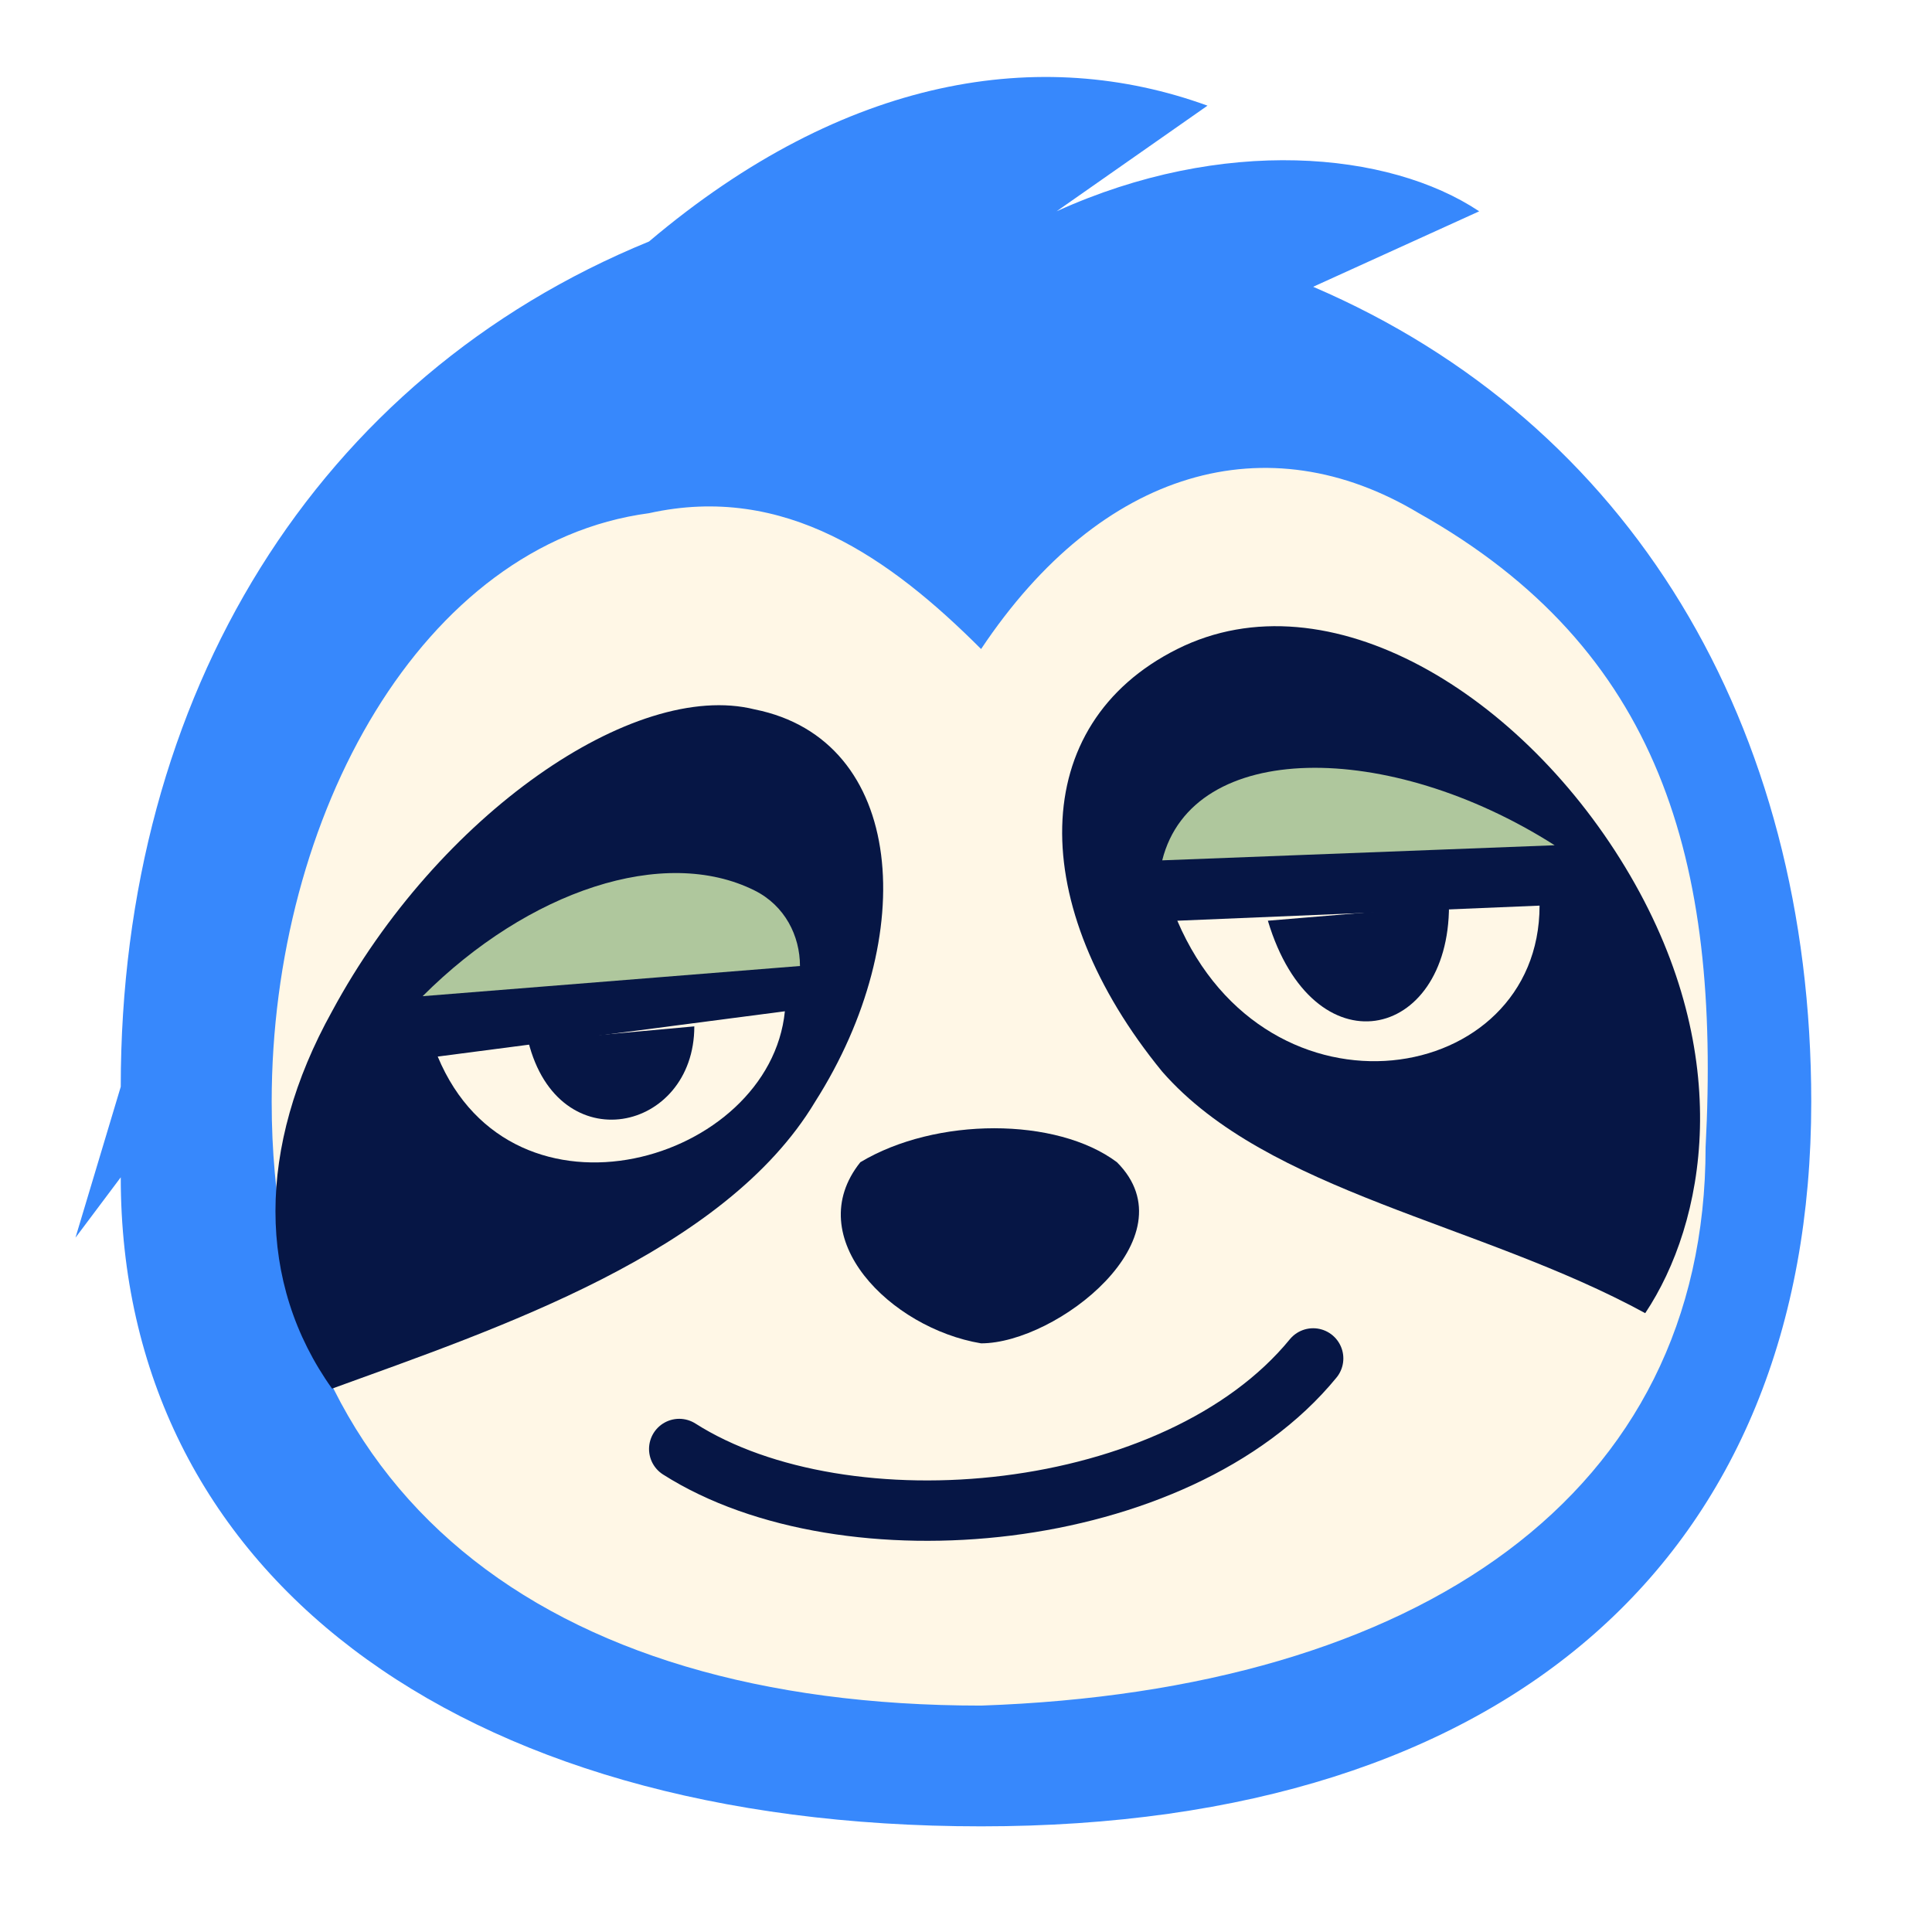
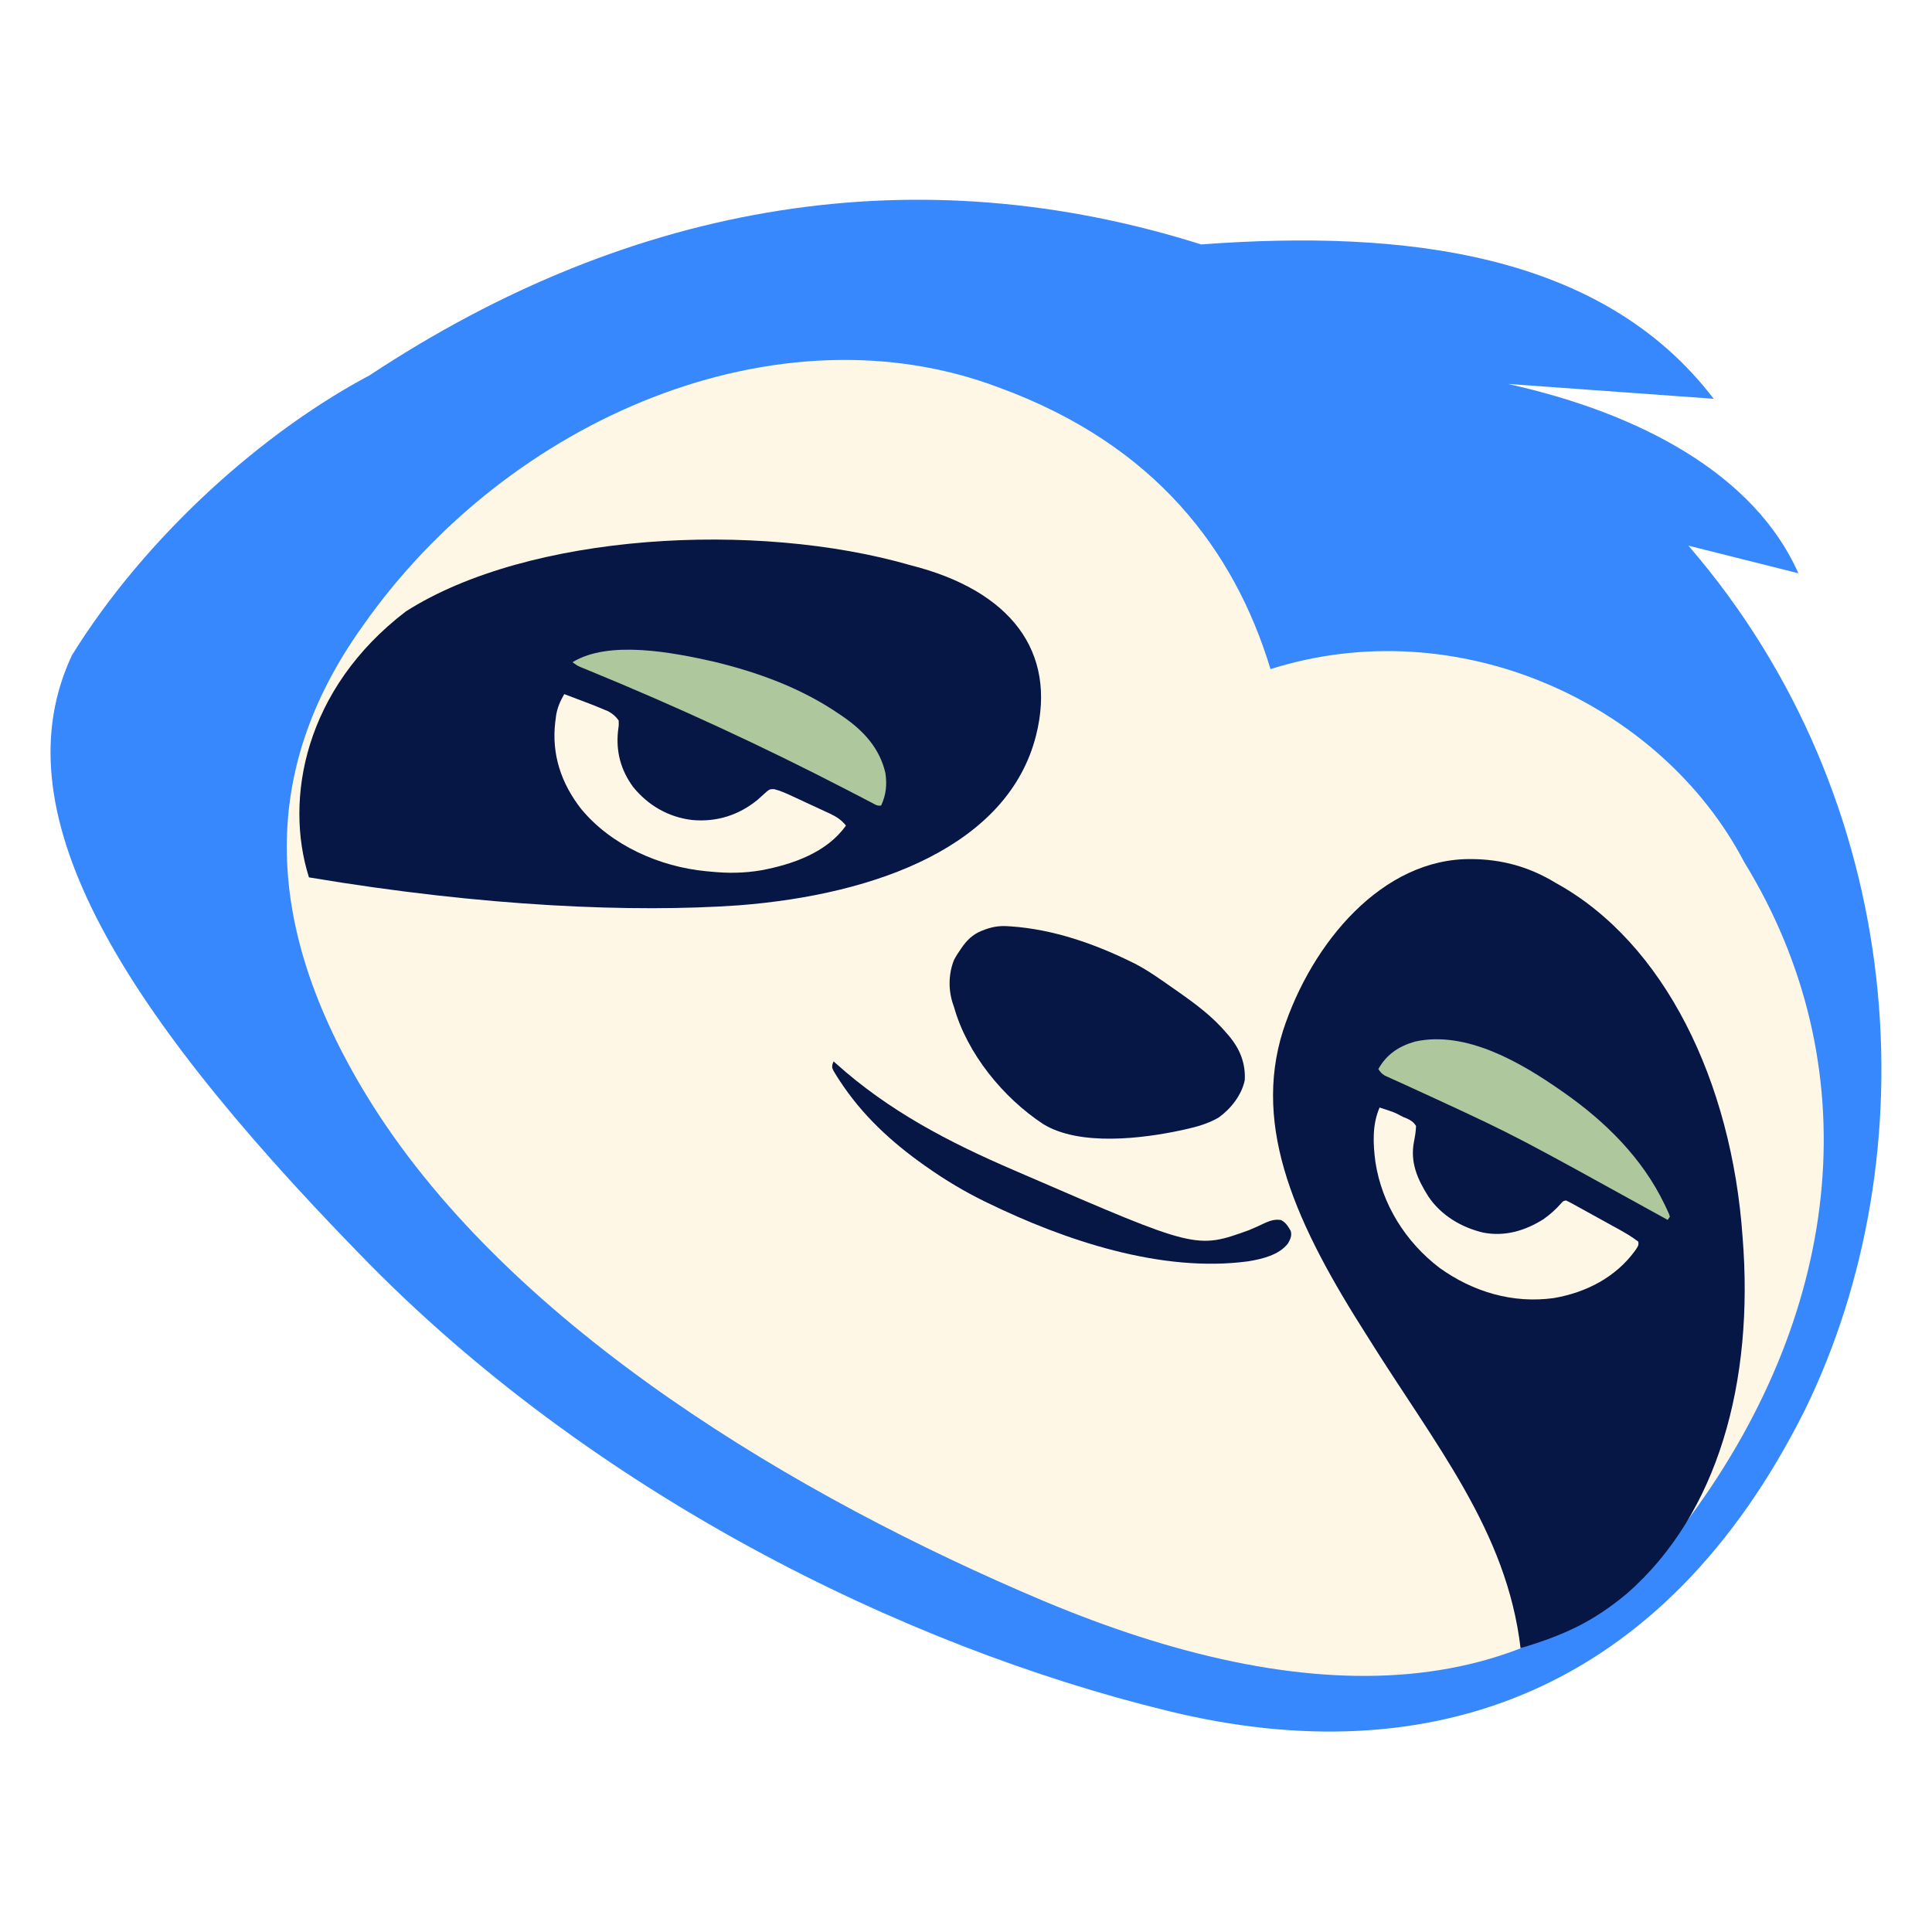
- <svg xmlns="http://www.w3.org/2000/svg" width="128" height="128" viewBox="0 0 128 128" fill="none">
-   <path fill="#3788FC" d="M8 72C8 46 21 25 43 16C56 5 69 3 80 7L70 14C81 9 92 10 98 14L87 19C108 28 120 48 120 73C120 103 100 121 65 121C30 121 8 104 8 78L5 82Z" />
-   <path fill="#FFF7E6" d="M18 73C18 54 28 36 43 34C52 32 59 37 65 43C73 31 84 28 94 34C110 43 114 57 113 76C113 99 94 112 65 113C36 113 18 99 18 73Z" />
-   <path fill="#061645" d="M22 67C29 54 42 45 50 47C60 49 61 62 54 73C48 83 33 88 22 92C17 85 17 76 22 67Z" />
-   <path fill="#061645" d="M78 43C88 38 101 46 108 58C115 70 113 81 109 87C98 81 84 79 77 71C68 60 68 48 78 43Z" />
-   <path fill="#AFC79D" d="M28 66C35 59 44 56 50 59C52 60 53 62 53 64Z" />
-   <path fill="#FFF7E6" d="M29 70L52 67C51 77 34 82 29 70Z" />
-   <path fill="#061645" d="M35 69L46 68C46 75 37 77 35 69Z" />
-   <path fill="#AFC79D" d="M77 57C79 49 92 49 103 56Z" />
-   <path fill="#FFF7E6" d="M78 61L102 60C102 72 84 75 78 61Z" />
-   <path fill="#061645" d="M84 61L96 60C96 69 87 71 84 61Z" />
-   <path fill="#061645" d="M57 77C62 74 70 74 74 77C79 82 70 89 65 89C59 88 53 82 57 77Z" />
-   <path stroke="#061645" stroke-width="4" stroke-linecap="round" d="M45 96C56 103 78 101 87 90" />
+ <svg xmlns="http://www.w3.org/2000/svg" width="512" height="512" viewBox="-18.152 28.848 1003.305 1003.305" fill="none">
+   <g transform="translate(-71 25) rotate(35 627 505)">
+     <path fill="#3788FC" d="M95 681C91 610 109 529 140 470L169 451L138 474C199 319 307 216 453 170C535 103 626 54 717 83L625 138C690 111 757 103 805 132L750 153C920 196 1034 340 1057 486C1081 648 1007 753 875 804C744 855 565 883 395 850C216 816 110 768 95 681Z" />
+     <path fill="#FFF7E6" d="M210 582C210 450 291 321 410 291C493 269 558 290 609 330C671 249 785 228 868 271C981 320 1043 430 1040 565C1036 694 933 763 790 794C655 823 484 836 357 783C257 741 209 675 210 582Z" />
+     <path fill="#061645" d="M224 563C253 493 346 420 425 393C475 374 513 386 529 428C550 483 509 543 453 589C411 623 346 665 262 705C228 679 204 626 224 563Z" />
+     <path fill="#061645" d="M794 336C858 329 928 368 979 431C1027 489 1051 556 1036 617C1030 639 1022 653 1007 672C966 626 910 611 849 585C786 559 738 531 722 480C708 434 713 377 751 351C764 342 778 337 794 336Z" />
+     <path d="M0 0 C0.781 -0.001 1.562 -0.002 2.366 -0.003 C13.832 0.007 24.919 0.26 36.062 3.25 C36.335 3.32 36.335 3.32 37.712 3.672 C46.108 5.918 52.942 10.294 57.562 17.812 C60.7 25.026 60.139 34.206 57.562 41.5 C54.917 47.13 51.227 51.7 47.062 56.25 C46.607 56.749 46.152 57.248 45.683 57.762 C31.505 73.072 7.001 95.197 -15.125 96.488 C-39.987 97.226 -68.514 89.174 -87.938 73.25 C-88.469 72.863 -89 72.477 -89.547 72.078 C-95.65 67.485 -100.194 60.709 -101.938 53.25 C-102.24 50.95 -102.319 48.693 -102.312 46.375 C-102.311 45.761 -102.309 45.148 -102.308 44.516 C-102.169 39.362 -100.992 35.464 -97.938 31.25 C-97.652 30.852 -97.367 30.455 -97.073 30.045 C-94.805 27.026 -92.357 24.847 -89.125 22.875 C-88.649 22.582 -88.173 22.288 -87.683 21.986 C-68.914 10.725 -47.447 4.615 -25.938 1.25 C-25.285 1.147 -24.633 1.044 -23.961 0.938 C-16.028 -0.126 -7.989 0.007 0 0 Z " fill="#061645" transform="translate(662.9375,494.75)" />
+     <path d="M0 0 C-0.093 17.251 -11.157 32.425 -22.688 44.25 C-29.168 50.648 -36.064 55.582 -44 60 C-44.616 60.353 -45.231 60.706 -45.866 61.069 C-66.939 73.014 -93.804 78.365 -117.52 71.836 C-133.63 66.927 -146.543 57.45 -154.567 42.435 C-154.834 41.92 -155.1 41.405 -155.375 40.875 C-155.626 40.396 -155.877 39.918 -156.136 39.425 C-157.957 35.698 -158.607 32.114 -159 28 C-143.995 24.158 -143.995 24.158 -137.312 22.688 C-136.587 22.526 -135.861 22.365 -135.113 22.199 C-132.432 21.946 -130.556 22.12 -128 23 C-126.48 25.004 -126.48 25.004 -125.188 27.562 C-119.921 37.121 -112.314 43.488 -102 47 C-90.055 50.36 -78.142 49.333 -67.176 43.51 C-56.073 37.202 -48.611 27.505 -45.22 15.192 C-44.913 13.964 -44.627 12.732 -44.366 11.494 C-43.417 7.284 -43.417 7.284 -41.417 5.921 C-38.12 4.664 -34.816 4.065 -31.348 3.457 C-30.611 3.324 -29.873 3.192 -29.114 3.055 C-27.559 2.777 -26.003 2.502 -24.447 2.231 C-22.072 1.814 -19.701 1.381 -17.33 0.947 C-15.815 0.679 -14.3 0.411 -12.785 0.145 C-12.432 0.079 -12.432 0.079 -10.648 -0.25 C-6.764 -0.912 -3.804 -1.08 0 0 Z " fill="#FFF7E6" transform="translate(475,523)" />
+     <path d="M0 0 C1.456 1.456 1.239 2.514 1.312 4.562 C1.064 21.87 -7.059 37.178 -19.125 49.156 C-34.869 63.776 -55.304 70.625 -76.76 70.354 C-98.861 69.47 -120.233 60.468 -135.544 44.432 C-141.987 37.419 -148.101 29.496 -150 20 C-142.246 17.637 -142.246 17.637 -138.598 17.199 C-137 17 -137 17 -135.059 16.52 C-132.619 16.126 -131.3 16.05 -129 17 C-127.476 19.335 -126.388 21.616 -125.271 24.158 C-120.773 34.285 -112.609 39.195 -102.709 43.343 C-91.71 47.573 -79.503 46.658 -68.68 42.35 C-58.214 37.689 -51.344 29.045 -47.008 18.613 C-45.562 14.557 -44.628 10.599 -44.211 6.312 C-44 5 -44 5 -43 4 C-41.869 3.793 -40.728 3.643 -39.585 3.519 C-38.864 3.439 -38.143 3.359 -37.399 3.277 C-37.007 3.236 -37.007 3.236 -35.02 3.027 C-34.214 2.94 -33.408 2.853 -32.578 2.763 C-30.868 2.578 -29.157 2.396 -27.446 2.216 C-24.84 1.94 -22.236 1.657 -19.631 1.373 C-17.969 1.195 -16.307 1.017 -14.645 0.84 C-14.257 0.798 -14.257 0.798 -12.295 0.584 C-8.176 0.155 -4.142 -0.189 0 0 Z " fill="#FFF7E6" transform="translate(936,464)" />
+     <path d="M0 0 C0.532 -0.006 1.064 -0.013 1.613 -0.02 C14.511 -0.116 26.504 2.454 36.383 11.289 C40.586 15.703 43.252 20.379 44.312 26.438 C42.845 27.905 41.498 27.783 39.45 28.051 C39.034 28.106 39.034 28.106 36.929 28.388 C36.009 28.508 35.089 28.627 34.141 28.75 C32.661 28.949 31.181 29.147 29.701 29.346 C28.101 29.562 26.501 29.775 24.901 29.989 C-23.96 36.535 -72.398 45.267 -120.49 56.118 C-121.288 56.297 -122.087 56.476 -122.91 56.66 C-123.244 56.736 -123.244 56.736 -124.934 57.121 C-126.688 57.438 -126.688 57.438 -129.688 57.438 C-120.831 36.927 -89.379 23.197 -70.246 15.293 C-47.67 6.38 -24.379 0.162 0 0 Z " fill="#AFC79D" transform="translate(439.6875,477.5625)" />
+     <path d="M0 0 C0.354 -0 0.354 -0 2.144 -0.002 C28.218 0.037 54.597 4.567 77.562 17.438 C78.18 17.783 78.798 18.128 79.435 18.484 C79.717 18.648 79.717 18.648 81.145 19.48 C81.396 19.627 81.396 19.627 82.671 20.368 C83.027 20.659 83.383 20.95 83.75 21.25 C83.75 21.91 83.75 22.57 83.75 23.25 C82.955 23.335 82.159 23.419 81.34 23.507 C-5.94 32.812 -5.94 32.812 -49.07 40.5 C-49.599 40.594 -50.128 40.689 -50.674 40.786 C-56.265 41.784 -61.852 42.801 -67.434 43.85 C-68.343 44.018 -69.252 44.186 -70.188 44.359 C-71.885 44.674 -73.58 44.995 -75.274 45.322 C-76.022 45.46 -76.77 45.598 -77.54 45.74 C-78.188 45.863 -78.836 45.987 -79.504 46.114 C-81.375 46.26 -82.533 45.97 -84.25 45.25 C-85.127 36.524 -82.309 29.376 -76.812 22.625 C-58.449 2.629 -25.403 0.022 0 0 Z " fill="#AFC79D" transform="translate(858.25,422.75)" />
+     <path d="M0 0 C1.974 1.705 2.229 3.55 2.5 6.062 C2.228 13.653 -3.932 20.552 -9.145 25.612 C-42.523 56.371 -93.341 71.298 -137.312 78.312 C-137.823 78.394 -138.334 78.475 -138.86 78.559 C-150.44 80.379 -161.858 81.211 -173.562 81.188 C-174.176 81.187 -174.789 81.186 -175.421 81.185 C-196.542 81.115 -217.027 78.334 -236.75 70.375 C-237.471 70.086 -238.193 69.797 -238.936 69.499 C-243.825 67.405 -243.825 67.405 -244.692 65.397 C-244.743 65.166 -244.743 65.166 -245 64 C-244.521 64.061 -244.042 64.121 -243.548 64.184 C-206.616 68.676 -171.973 64.073 -135.79 56.577 C-133.854 56.177 -131.917 55.777 -129.979 55.38 C-34.761 35.844 -34.761 35.844 -18 12 C-16.365 9.447 -14.839 6.846 -13.359 4.199 C-11.75 1.596 -10.283 -0.37 -7.504 -1.734 C-4.756 -2.22 -2.46 -1.177 0 0 Z " fill="#061645" transform="translate(785,563)" />
+   </g>
</svg>
